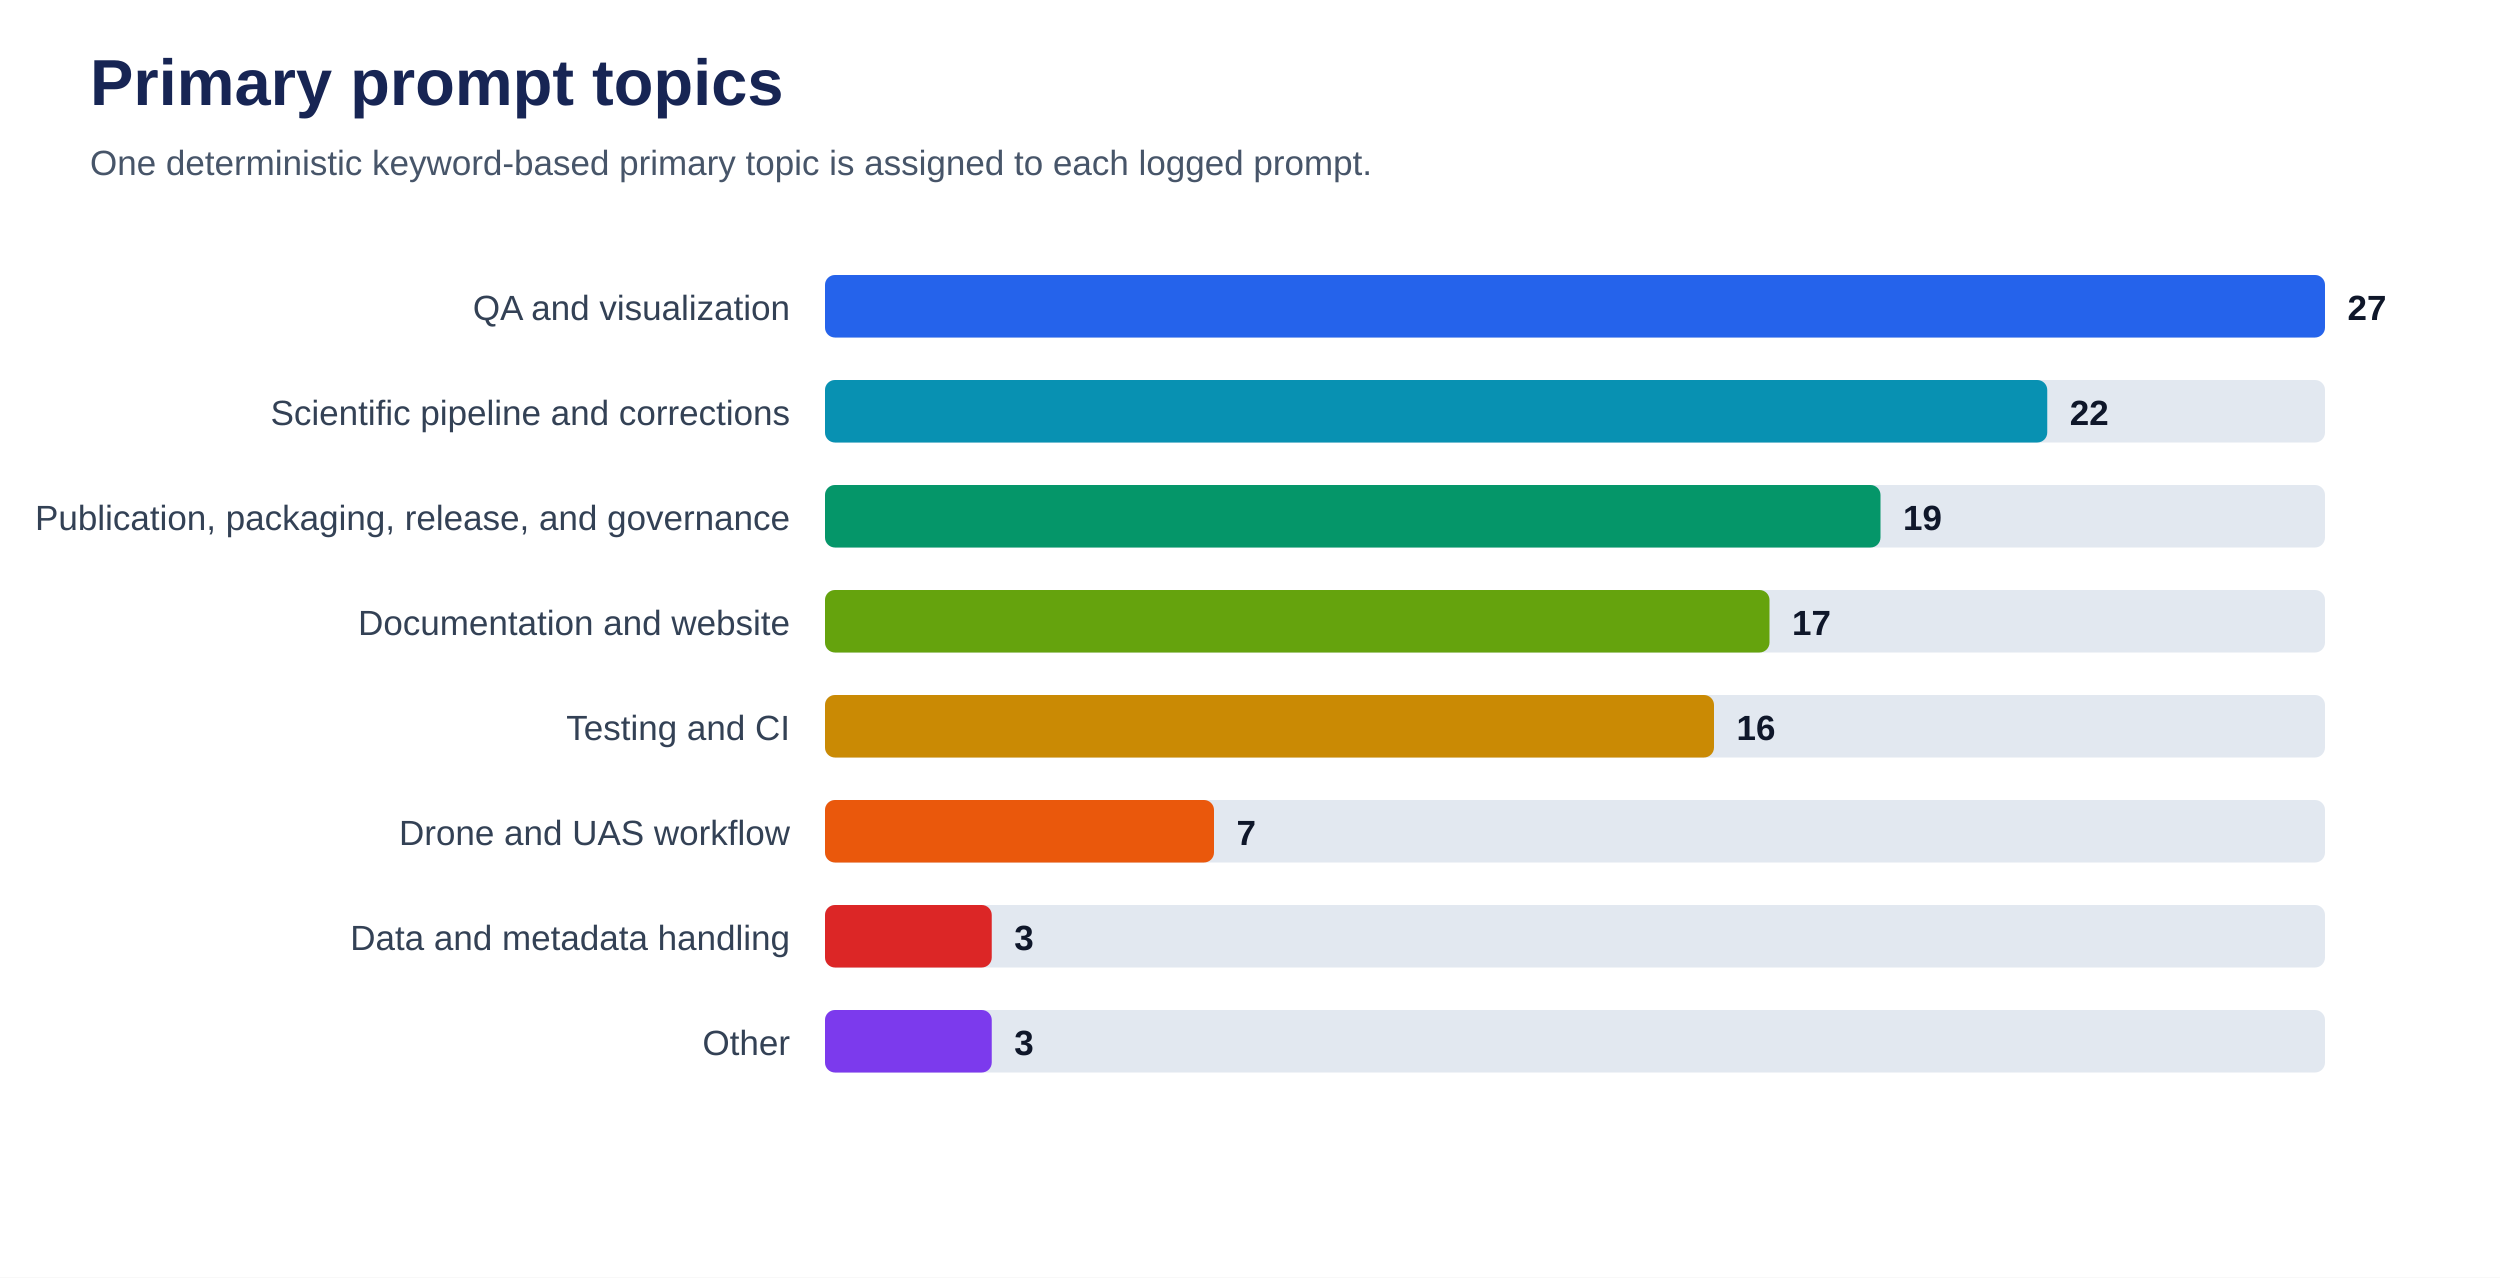
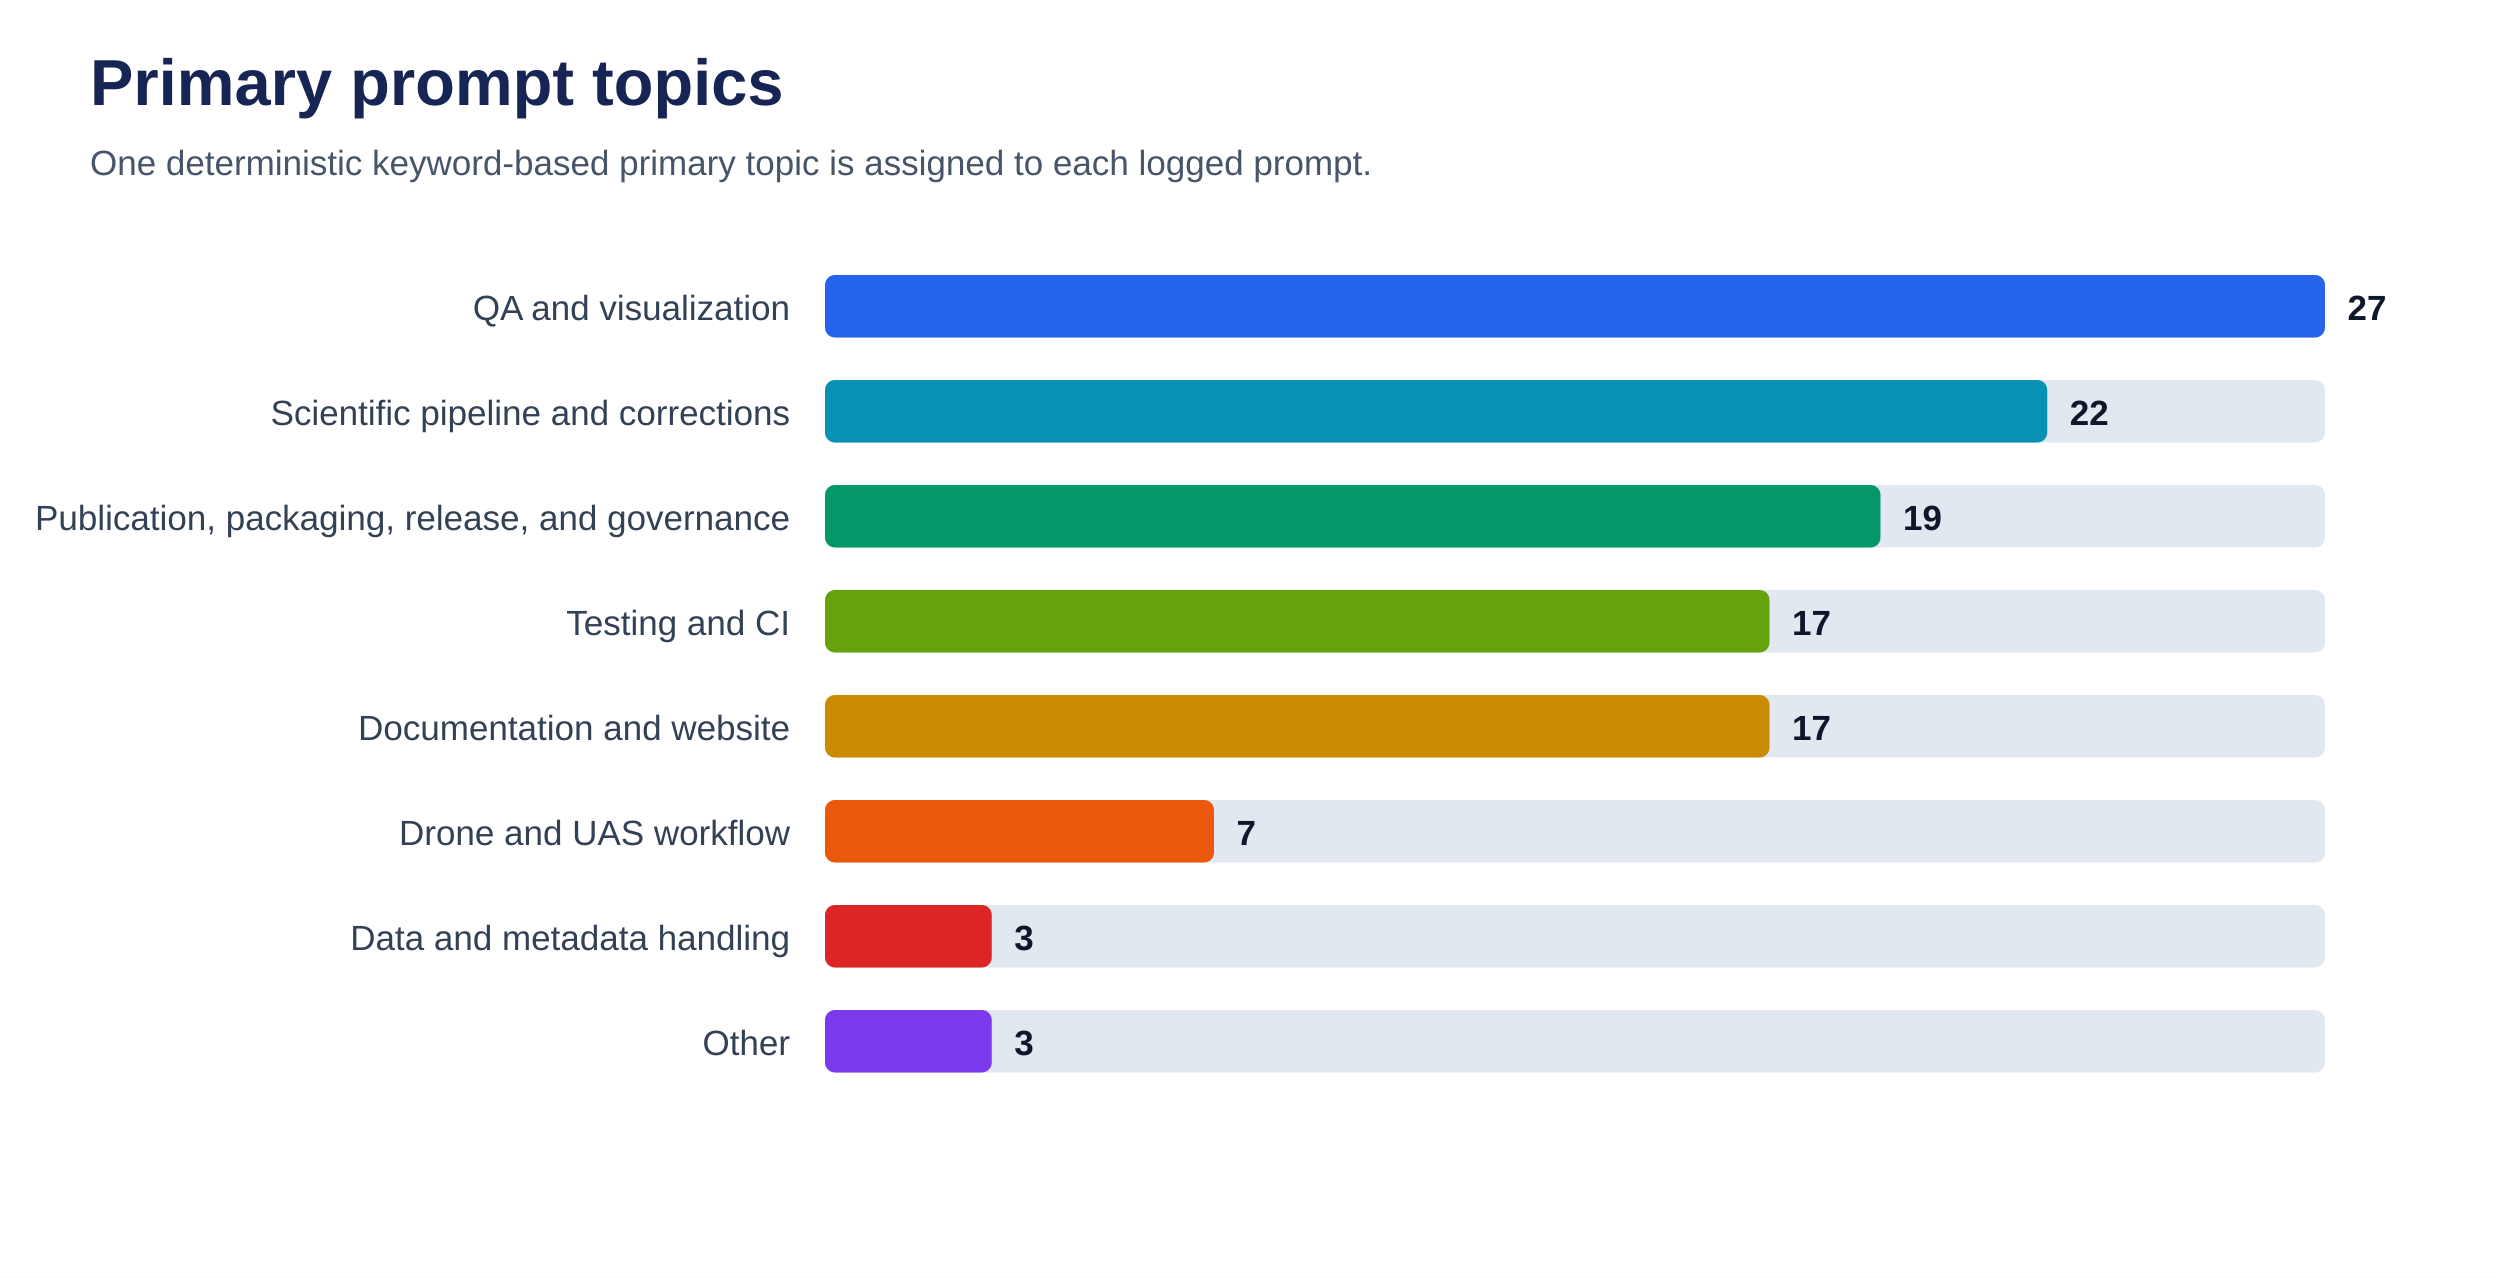
<svg xmlns="http://www.w3.org/2000/svg" viewBox="0 0 1000 511" role="img" aria-labelledby="title desc">
  <rect width="100%" height="100%" fill="#ffffff" />
  <text x="36" y="42" font-family="Arial, sans-serif" font-size="26" font-weight="700" fill="#172554">Primary prompt topics</text>
  <text x="36" y="70" font-family="Arial, sans-serif" font-size="14" fill="#475569">One deterministic keyword-based primary topic is assigned to each logged prompt.</text>
  <text x="316" y="128" text-anchor="end" font-family="Arial, sans-serif" font-size="14" fill="#334155">QA and visualization</text>
  <rect x="330" y="110" width="600" height="25" rx="4" fill="#e2e8f0" />
  <rect x="330" y="110" width="600.0" height="25" rx="4" fill="#2563eb" />
  <text x="939.0" y="128" font-family="Arial, sans-serif" font-size="14" font-weight="700" fill="#0f172a">27</text>
  <text x="316" y="170" text-anchor="end" font-family="Arial, sans-serif" font-size="14" fill="#334155">Scientific pipeline and corrections</text>
  <rect x="330" y="152" width="600" height="25" rx="4" fill="#e2e8f0" />
  <rect x="330" y="152" width="488.9" height="25" rx="4" fill="#0891b2" />
  <text x="827.9" y="170" font-family="Arial, sans-serif" font-size="14" font-weight="700" fill="#0f172a">22</text>
  <text x="316" y="212" text-anchor="end" font-family="Arial, sans-serif" font-size="14" fill="#334155">Publication, packaging, release, and governance</text>
  <rect x="330" y="194" width="600" height="25" rx="4" fill="#e2e8f0" />
  <rect x="330" y="194" width="422.2" height="25" rx="4" fill="#059669" />
  <text x="761.2" y="212" font-family="Arial, sans-serif" font-size="14" font-weight="700" fill="#0f172a">19</text>
-   <text x="316" y="254" text-anchor="end" font-family="Arial, sans-serif" font-size="14" fill="#334155">Documentation and website</text>
+   <text x="316" y="254" text-anchor="end" font-family="Arial, sans-serif" font-size="14" fill="#334155">Testing and CI</text>
  <rect x="330" y="236" width="600" height="25" rx="4" fill="#e2e8f0" />
  <rect x="330" y="236" width="377.8" height="25" rx="4" fill="#65a30d" />
  <text x="716.8" y="254" font-family="Arial, sans-serif" font-size="14" font-weight="700" fill="#0f172a">17</text>
-   <text x="316" y="296" text-anchor="end" font-family="Arial, sans-serif" font-size="14" fill="#334155">Testing and CI</text>
+   <text x="316" y="296" text-anchor="end" font-family="Arial, sans-serif" font-size="14" fill="#334155">Documentation and website</text>
  <rect x="330" y="278" width="600" height="25" rx="4" fill="#e2e8f0" />
-   <rect x="330" y="278" width="355.6" height="25" rx="4" fill="#ca8a04" />
-   <text x="694.6" y="296" font-family="Arial, sans-serif" font-size="14" font-weight="700" fill="#0f172a">16</text>
+   <rect x="330" y="278" width="377.8" height="25" rx="4" fill="#ca8a04" />
+   <text x="716.8" y="296" font-family="Arial, sans-serif" font-size="14" font-weight="700" fill="#0f172a">17</text>
  <text x="316" y="338" text-anchor="end" font-family="Arial, sans-serif" font-size="14" fill="#334155">Drone and UAS workflow</text>
  <rect x="330" y="320" width="600" height="25" rx="4" fill="#e2e8f0" />
  <rect x="330" y="320" width="155.6" height="25" rx="4" fill="#ea580c" />
  <text x="494.6" y="338" font-family="Arial, sans-serif" font-size="14" font-weight="700" fill="#0f172a">7</text>
  <text x="316" y="380" text-anchor="end" font-family="Arial, sans-serif" font-size="14" fill="#334155">Data and metadata handling</text>
  <rect x="330" y="362" width="600" height="25" rx="4" fill="#e2e8f0" />
  <rect x="330" y="362" width="66.7" height="25" rx="4" fill="#dc2626" />
  <text x="405.7" y="380" font-family="Arial, sans-serif" font-size="14" font-weight="700" fill="#0f172a">3</text>
  <text x="316" y="422" text-anchor="end" font-family="Arial, sans-serif" font-size="14" fill="#334155">Other</text>
  <rect x="330" y="404" width="600" height="25" rx="4" fill="#e2e8f0" />
  <rect x="330" y="404" width="66.7" height="25" rx="4" fill="#7c3aed" />
  <text x="405.7" y="422" font-family="Arial, sans-serif" font-size="14" font-weight="700" fill="#0f172a">3</text>
</svg>
